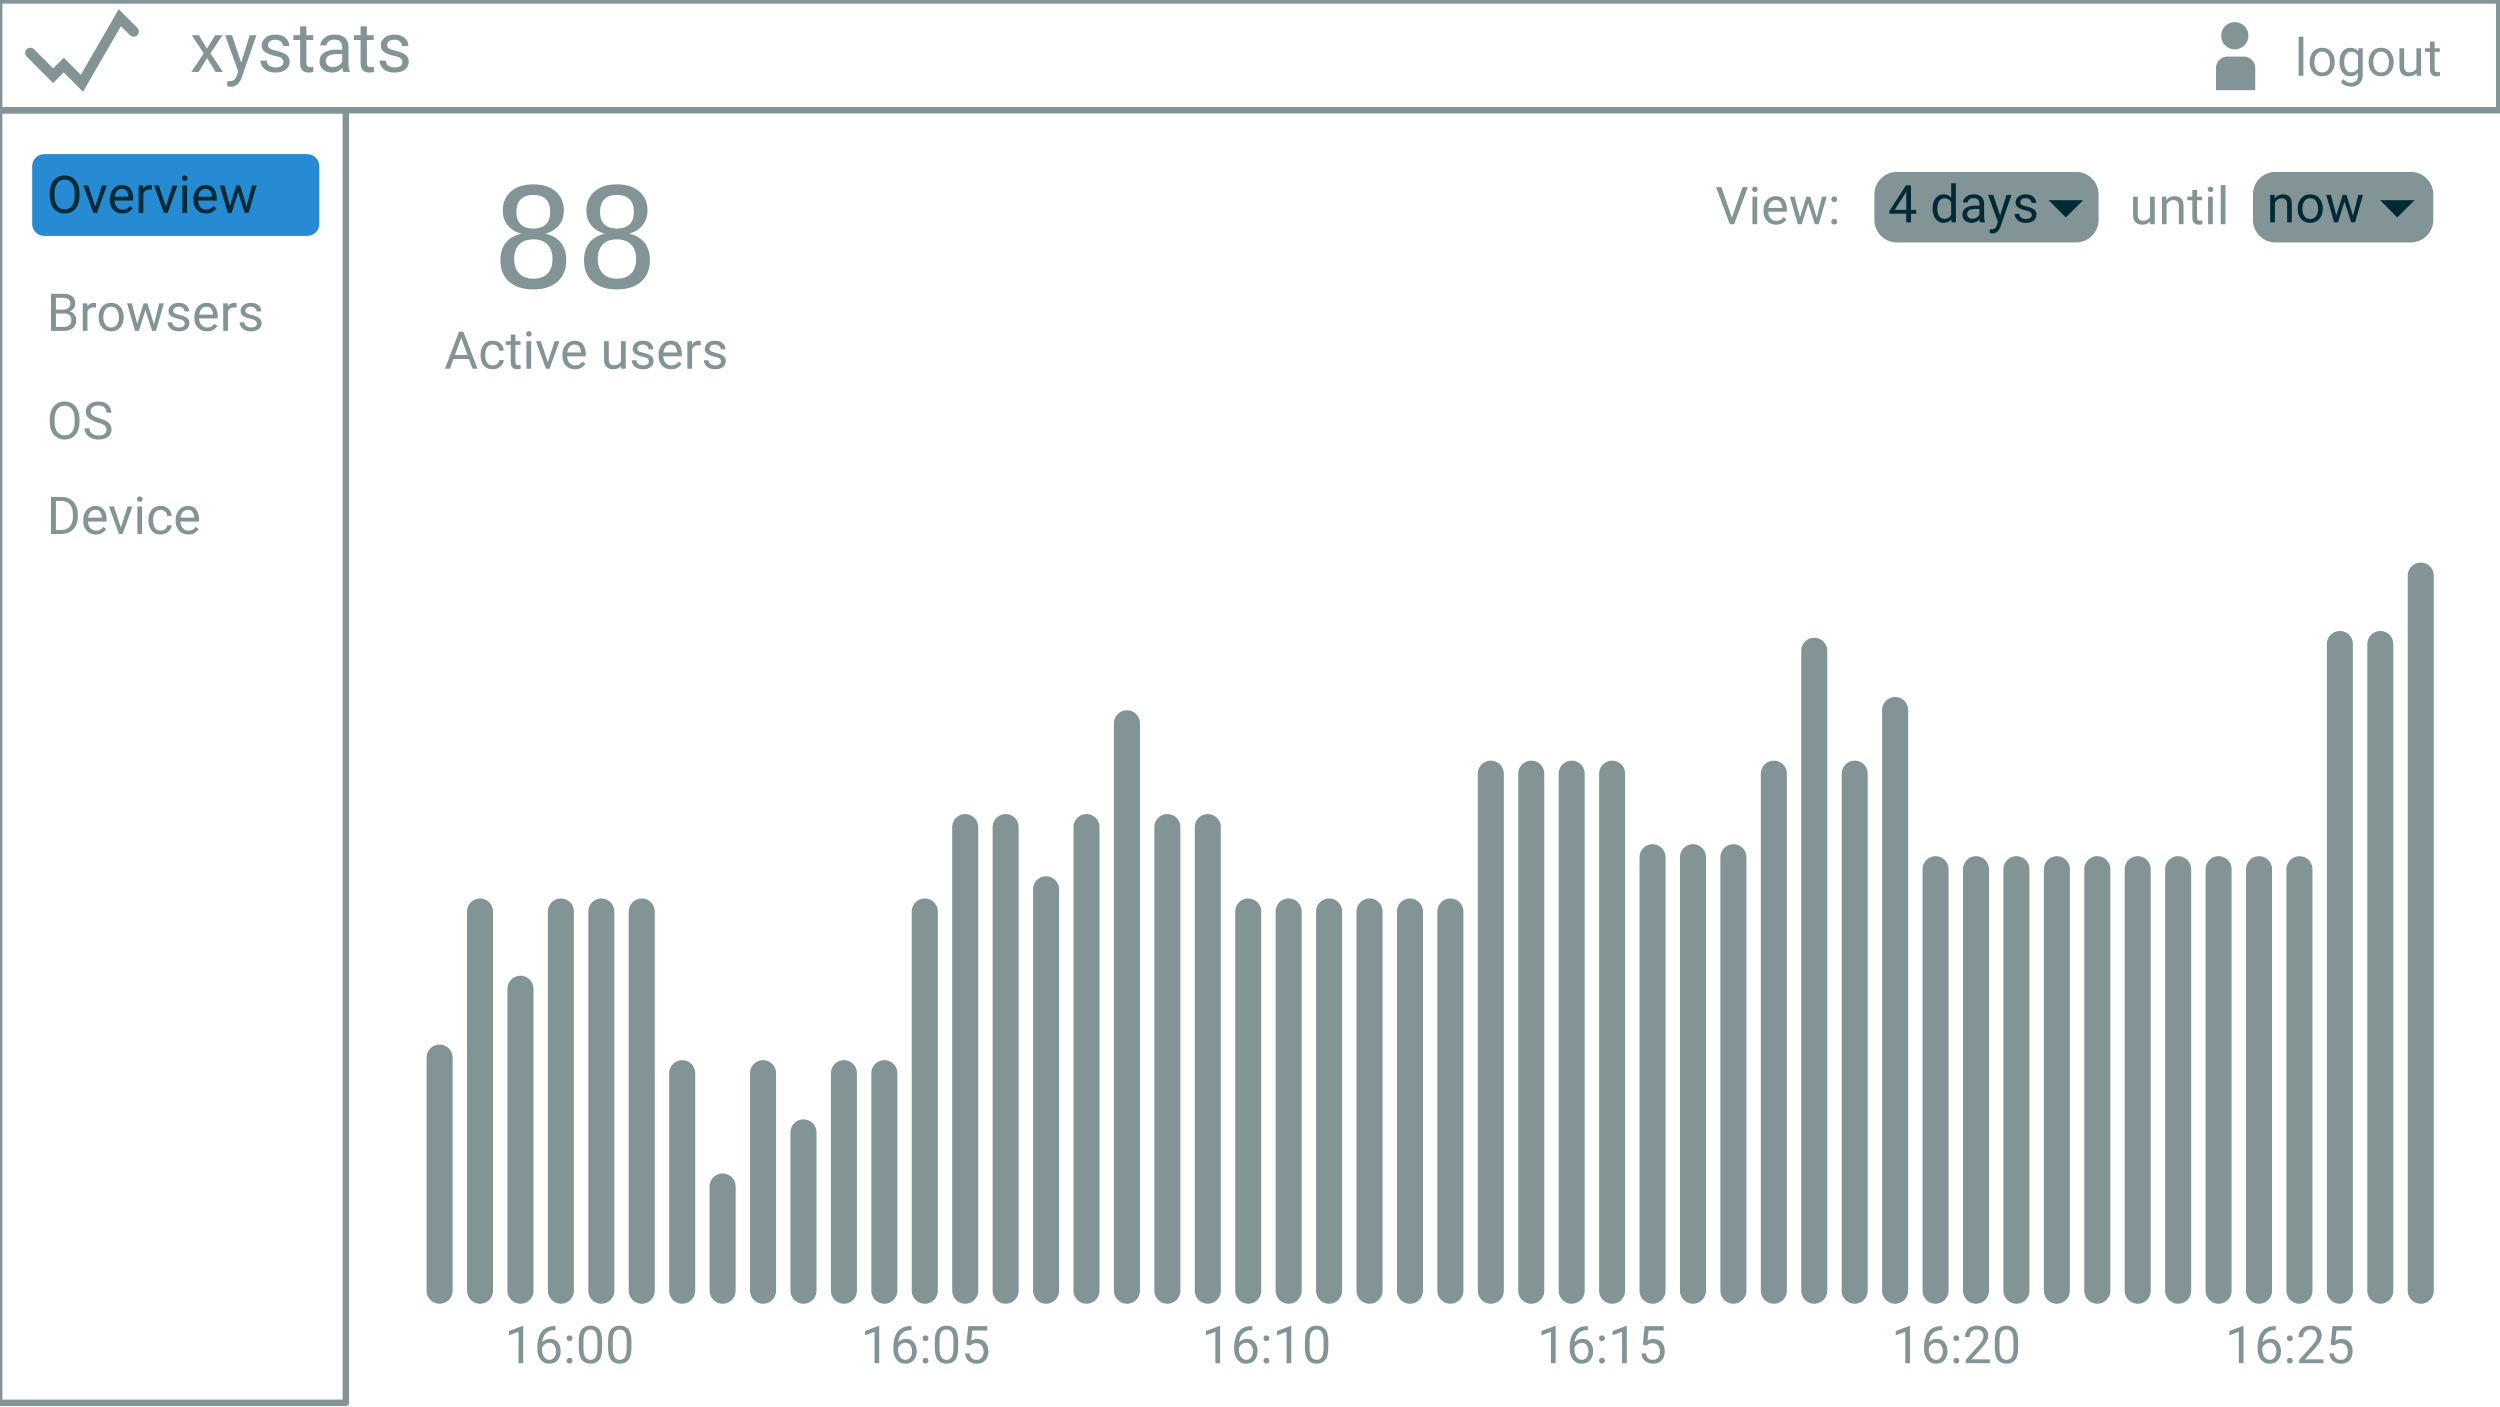
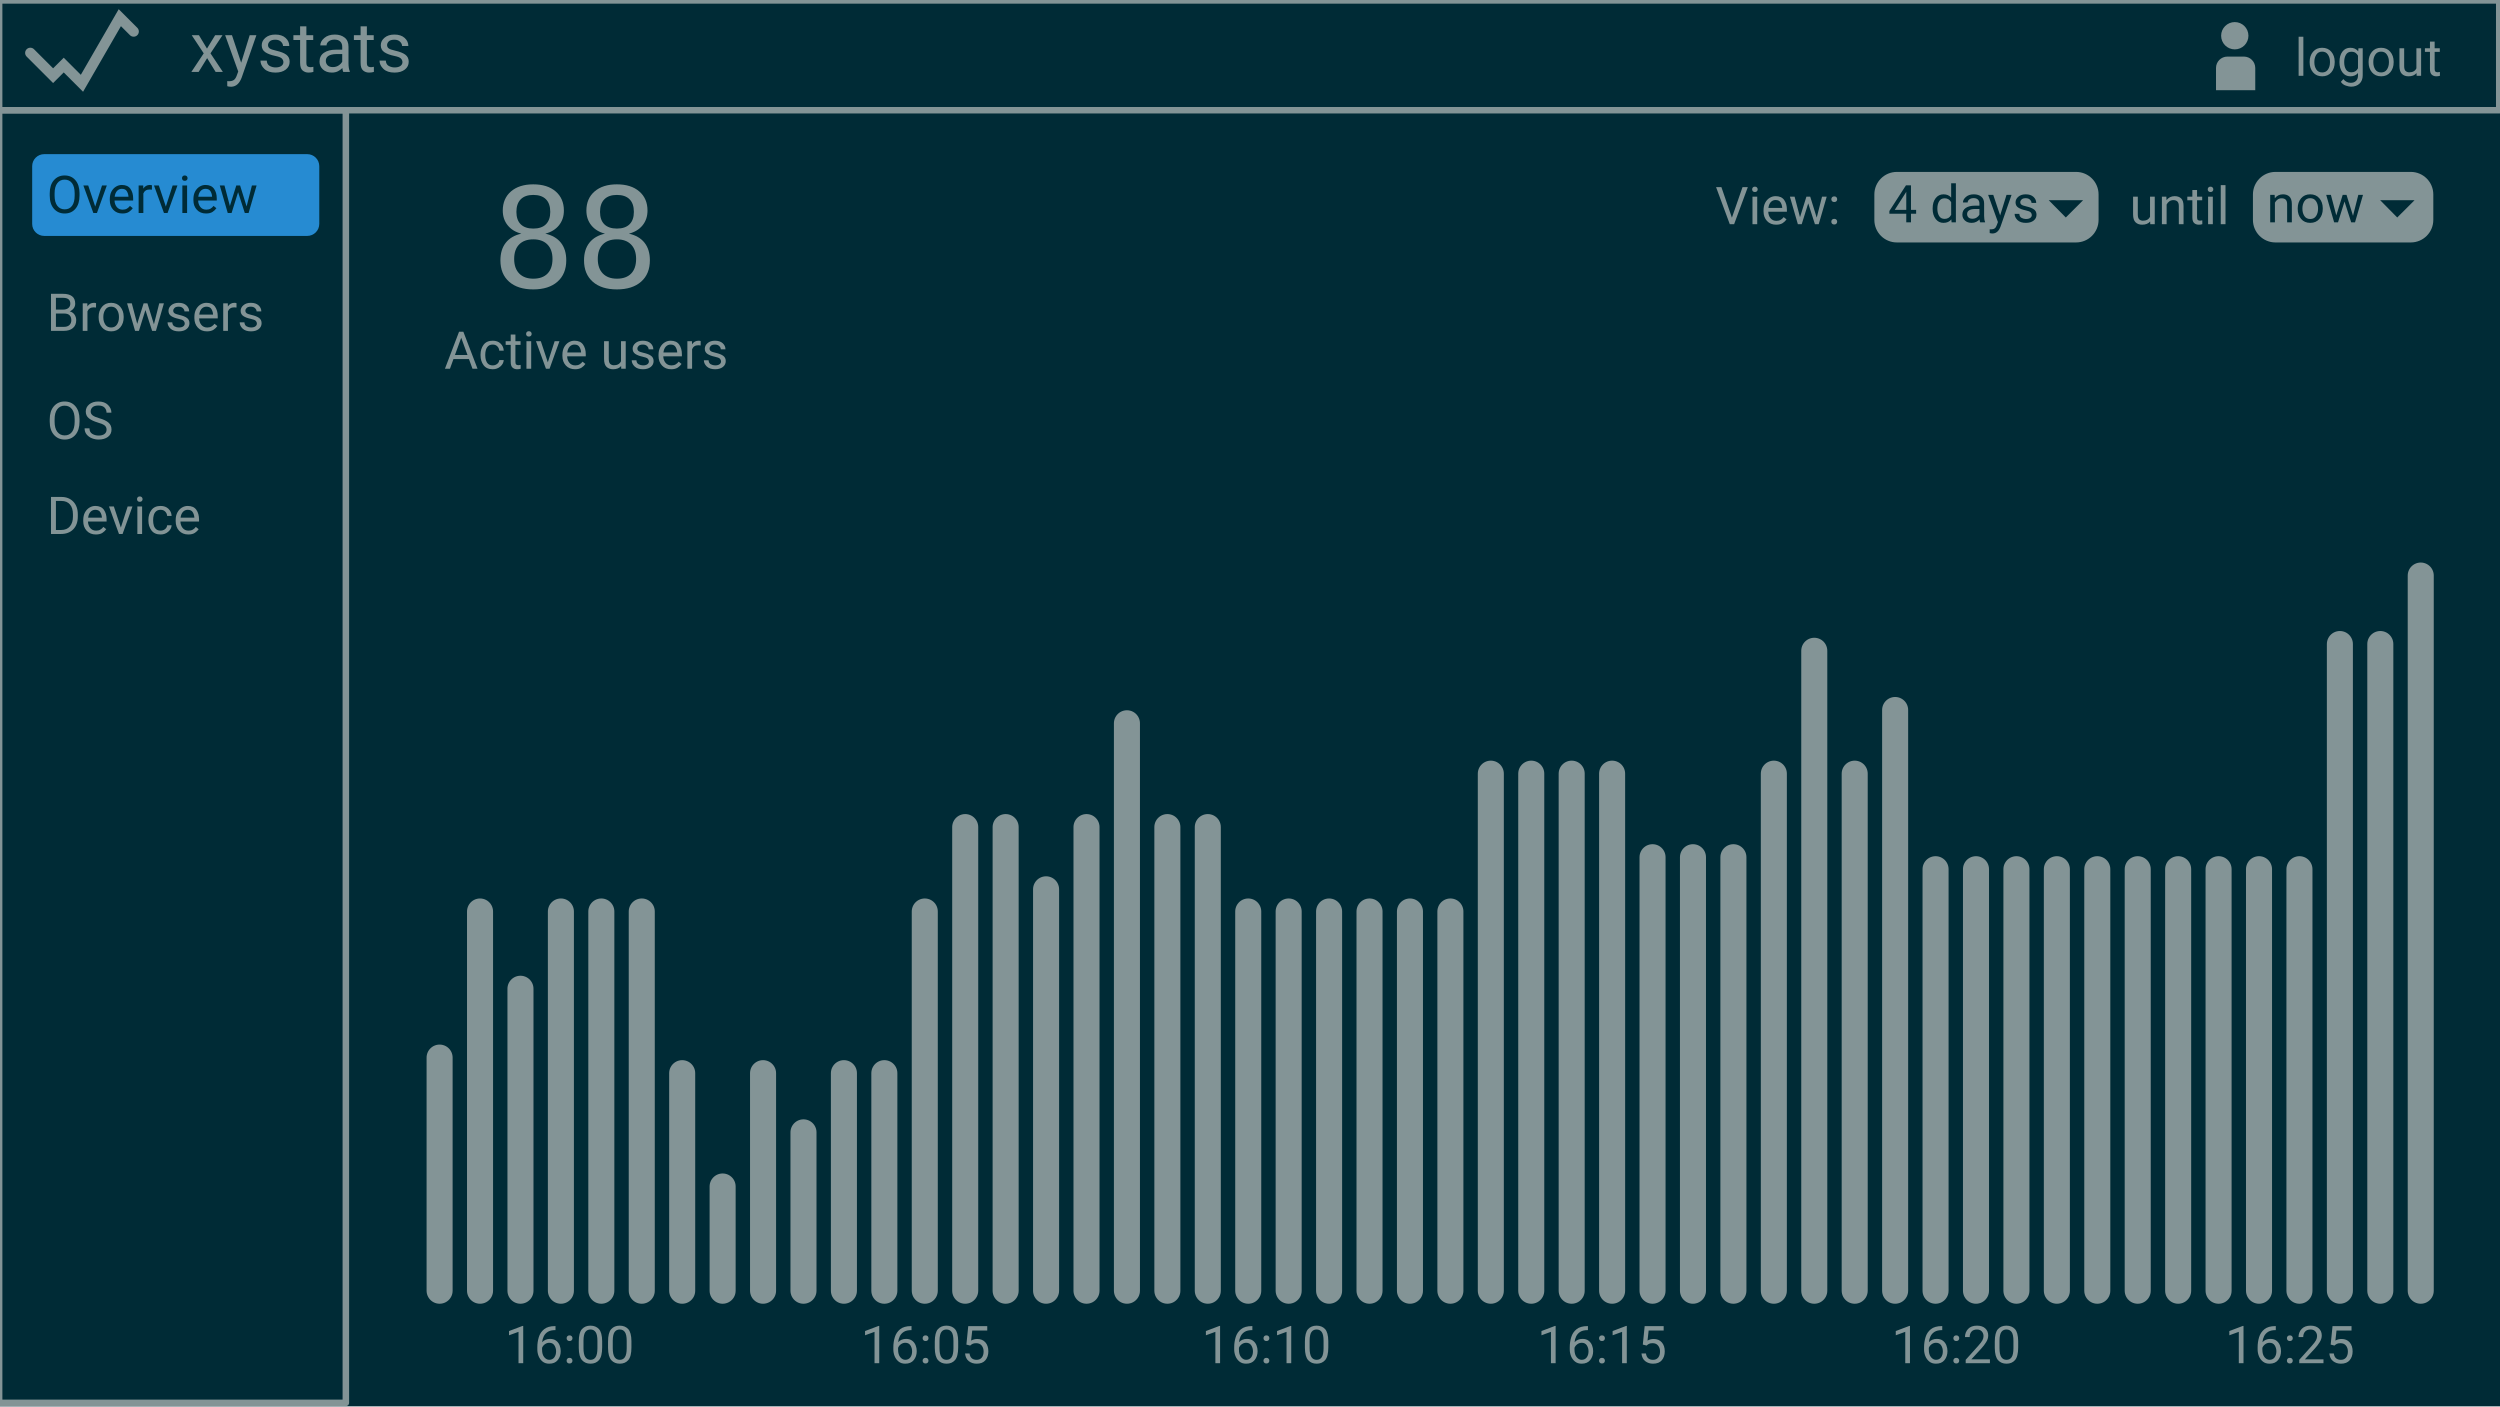
- <svg xmlns="http://www.w3.org/2000/svg" width="1920" height="1080" viewBox="0 0 1920 1080" version="1.1" id="svg8">
+ <svg xmlns="http://www.w3.org/2000/svg" id="svg8" version="1.1" viewBox="0 0 1920 1080" height="1080" width="1920">
  <defs id="defs2" />
  <g id="layer1">
-     <path id="path931" style="fill:none;stroke:#839496;stroke-width:20;stroke-linecap:round;stroke-linejoin:round;stroke-miterlimit:4;stroke-dasharray:none;stroke-opacity:1" d="m 337.615,812.228 0,179.04 z m 31.051,-112.206 0,291.246 z m 31.051,59.339 0,231.907 z m 31.051,-59.339 0,291.246 z m 31.051,0 0,291.246 z m 31.051,0 0,291.246 z m 31.051,124.17 0,167.076 z m 31.053,87.031 0,80.045 z m 31.051,-87.031 0,167.076 z m 31.051,45.457 0,121.619 z m 31.051,-45.457 0,167.076 z m 31.051,0 0,167.076 z m 31.051,-124.17 0,291.246 z m 31.053,-64.816 0,356.061 z m 31.051,0 0,356.061 z m 31.051,47.785 0,308.276 z m 31.051,-47.785 0,356.061 z m 31.051,-79.731 0,435.792 z m 31.051,79.731 0,356.061 z m 31.051,0 0,356.061 z m 31.053,64.816 0,291.246 z m 31.051,0 0,291.246 z m 31.051,0 0,291.246 z m 31.051,0 0,291.246 z m 31.051,0 0,291.246 z m 31.051,0 0,291.246 z m 31.053,-105.848 v 397.094 z m 31.051,0 v 397.094 z m 31.051,0 v 397.094 z m 31.051,0 v 397.094 z m 31.051,64.168 0,332.925 z m 31.051,0 0,332.925 z m 31.051,0 0,332.925 z m 31.053,-64.168 v 397.094 z m 31.051,-94.378 0,491.472 z m 31.051,94.378 v 397.094 z m 31.051,-48.898 0,445.991 z m 31.051,122.274 0,323.718 z m 31.051,0 0,323.718 z m 31.051,0 0,323.718 z m 31.053,0 0,323.718 z m 31.051,0 0,323.718 z m 31.051,0 0,323.718 z m 31.051,0 0,323.718 z m 31.051,0 0,323.718 z m 31.051,0 0,323.718 z m 31.053,0 0,323.718 z m 31.051,-172.933 0,496.651 z m 31.051,0 0,496.651 z m 31.051,-52.591 0,549.242 z" />
-     <rect style="font-variation-settings:normal;opacity:1;vector-effect:none;fill:#268bd2;fill-opacity:1;stroke:none;stroke-width:8;stroke-linecap:round;stroke-linejoin:miter;stroke-miterlimit:4;stroke-dasharray:none;stroke-dashoffset:0;stroke-opacity:1;stop-color:#000000;stop-opacity:1" id="rect862" width="220.496" height="62.805" x="24.709" y="118.381" ry="9.237" />
-     <rect style="fill:none;fill-opacity:1;stroke:#839496;stroke-width:5;stroke-linejoin:round;stroke-miterlimit:4;stroke-dasharray:none;stroke-opacity:1" id="rect830" width="1920.089" height="84.348" x="-0.665" y="0.315" />
-     <rect y="84.663" x="-0.665" height="992.72" width="266.272" id="rect832" style="fill:none;fill-opacity:1;stroke:#839496;stroke-width:5;stroke-linejoin:round;stroke-miterlimit:4;stroke-dasharray:none;stroke-opacity:1" />
-     <text xml:space="preserve" style="font-style:normal;font-variant:normal;font-weight:normal;font-stretch:normal;font-size:40px;line-height:1.25;font-family:roboto;-inkscape-font-specification:roboto;letter-spacing:0px;word-spacing:0px;fill:#002b36;fill-opacity:1;stroke:none;" x="35.868" y="163.579" id="text836">
-       <tspan id="tspan834" x="35.868" y="163.579">Overview</tspan>
+     <rect y="0" x="0" height="1080.081" width="1920.111" id="rect877" style="fill:#002b36;stop-color:#000000" />
+     <path d="m 337.615,812.228 0,179.04 z m 31.051,-112.206 0,291.246 z m 31.051,59.339 0,231.907 z m 31.051,-59.339 0,291.246 z m 31.051,0 0,291.246 z m 31.051,0 0,291.246 z m 31.051,124.17 0,167.076 z m 31.053,87.031 0,80.045 z m 31.051,-87.031 0,167.076 z m 31.051,45.457 0,121.619 z m 31.051,-45.457 0,167.076 z m 31.051,0 0,167.076 z m 31.051,-124.17 0,291.246 z m 31.053,-64.816 0,356.061 z m 31.051,0 0,356.061 z m 31.051,47.785 0,308.276 z m 31.051,-47.785 0,356.061 z m 31.051,-79.731 0,435.792 z m 31.051,79.731 0,356.061 z m 31.051,0 0,356.061 z m 31.053,64.816 0,291.246 z m 31.051,0 0,291.246 z m 31.051,0 0,291.246 z m 31.051,0 0,291.246 z m 31.051,0 0,291.246 z m 31.051,0 0,291.246 z m 31.053,-105.848 v 397.094 z m 31.051,0 v 397.094 z m 31.051,0 v 397.094 z m 31.051,0 v 397.094 z m 31.051,64.168 0,332.925 z m 31.051,0 0,332.925 z m 31.051,0 0,332.925 z m 31.053,-64.168 v 397.094 z m 31.051,-94.378 0,491.472 z m 31.051,94.378 v 397.094 z m 31.051,-48.898 0,445.991 z m 31.051,122.274 0,323.718 z m 31.051,0 0,323.718 z m 31.051,0 0,323.718 z m 31.053,0 0,323.718 z m 31.051,0 0,323.718 z m 31.051,0 0,323.718 z m 31.051,0 0,323.718 z m 31.051,0 0,323.718 z m 31.051,0 0,323.718 z m 31.053,0 0,323.718 z m 31.051,-172.933 0,496.651 z m 31.051,0 0,496.651 z m 31.051,-52.591 0,549.242 z" style="fill:none;stroke:#839496;stroke-width:20;stroke-linecap:round;stroke-linejoin:round;stroke-miterlimit:4;stroke-dasharray:none;stroke-opacity:1" id="path931" />
+     <rect ry="9.237" y="118.381" x="24.709" height="62.805" width="220.496" id="rect862" style="font-variation-settings:normal;opacity:1;vector-effect:none;fill:#268bd2;fill-opacity:1;stroke:none;stroke-width:8;stroke-linecap:round;stroke-linejoin:miter;stroke-miterlimit:4;stroke-dasharray:none;stroke-dashoffset:0;stroke-opacity:1;stop-color:#000000;stop-opacity:1" />
+     <rect y="0.315" x="-0.665" height="84.348" width="1920.089" id="rect830" style="fill:none;fill-opacity:1;stroke:#839496;stroke-width:5;stroke-linejoin:round;stroke-miterlimit:4;stroke-dasharray:none;stroke-opacity:1" />
+     <rect style="fill:none;fill-opacity:1;stroke:#839496;stroke-width:5;stroke-linejoin:round;stroke-miterlimit:4;stroke-dasharray:none;stroke-opacity:1" id="rect832" width="266.272" height="992.72" x="-0.665" y="84.663" />
+     <text id="text836" y="163.579" x="35.868" style="font-style:normal;font-variant:normal;font-weight:normal;font-stretch:normal;font-size:40px;line-height:1.25;font-family:roboto;-inkscape-font-specification:roboto;letter-spacing:0px;word-spacing:0px;fill:#002b36;fill-opacity:1;stroke:none;" xml:space="preserve">
+       <tspan y="163.579" x="35.868" id="tspan834">Overview</tspan>
    </text>
-     <text id="text840" y="254.092" x="35.868" style="font-style:normal;font-variant:normal;font-weight:normal;font-stretch:normal;font-size:40px;line-height:1.25;font-family:roboto;-inkscape-font-specification:roboto;letter-spacing:0px;word-spacing:0px;fill:#839496;fill-opacity:1;stroke:none;" xml:space="preserve">
-       <tspan y="254.092" x="35.868" id="tspan838">Browsers</tspan>
+     <text xml:space="preserve" style="font-style:normal;font-variant:normal;font-weight:normal;font-stretch:normal;font-size:40px;line-height:1.25;font-family:roboto;-inkscape-font-specification:roboto;letter-spacing:0px;word-spacing:0px;fill:#839496;fill-opacity:1;stroke:none;" x="35.868" y="254.092" id="text840">
+       <tspan id="tspan838" x="35.868" y="254.092">Browsers</tspan>
    </text>
-     <text xml:space="preserve" style="font-style:normal;font-variant:normal;font-weight:normal;font-stretch:normal;font-size:40px;line-height:1.25;font-family:roboto;-inkscape-font-specification:roboto;letter-spacing:0px;word-spacing:0px;fill:#839496;fill-opacity:1;stroke:none;" x="35.868" y="337.183" id="text844">
-       <tspan id="tspan842" x="35.868" y="337.183">OS</tspan>
+     <text id="text844" y="337.183" x="35.868" style="font-style:normal;font-variant:normal;font-weight:normal;font-stretch:normal;font-size:40px;line-height:1.25;font-family:roboto;-inkscape-font-specification:roboto;letter-spacing:0px;word-spacing:0px;fill:#839496;fill-opacity:1;stroke:none;" xml:space="preserve">
+       <tspan y="337.183" x="35.868" id="tspan842">OS</tspan>
    </text>
-     <path style="fill:none;stroke:#839496;stroke-width:8;stroke-linecap:round;stroke-linejoin:miter;stroke-opacity:1;stroke-miterlimit:4;stroke-dasharray:none;font-variation-settings:normal;opacity:1;vector-effect:none;fill-opacity:1;stroke-dashoffset:0;stop-color:#000000;stop-opacity:1" d="m 23.299,40.64 17.49,17.49 8.158,-8.158 13.991,13.991 29.088,-50.382 10.603,10.603" id="path846" />
-     <text xml:space="preserve" style="font-style:normal;font-variant:normal;font-weight:normal;font-stretch:normal;font-size:106.667px;line-height:1.25;font-family:monospace;-inkscape-font-specification:monospace;font-variant-ligatures:normal;font-variant-position:normal;font-variant-caps:normal;font-variant-numeric:normal;font-variant-alternates:normal;font-variant-east-asian:normal;font-feature-settings:normal;text-indent:0;text-align:start;text-decoration:none;text-decoration-line:none;text-decoration-style:solid;text-decoration-color:#000000;letter-spacing:0px;word-spacing:0px;text-transform:none;writing-mode:lr-tb;direction:ltr;text-orientation:mixed;dominant-baseline:auto;baseline-shift:baseline;text-anchor:start;white-space:normal;shape-padding:0;shape-margin:0;inline-size:0;opacity:1;vector-effect:none;fill:#839496;fill-opacity:1;stroke:none;stroke-width:1;stroke-linecap:butt;stroke-linejoin:miter;stroke-miterlimit:4;stroke-dasharray:none;stroke-dashoffset:0;stroke-opacity:1;stop-color:#000000;stop-opacity:1" x="852.857" y="224.286" id="text866" transform="translate(-475.3683,-3.537946)">
-       <tspan id="tspan864" x="852.857" y="224.286">88</tspan>
+     <path id="path846" d="m 23.299,40.64 17.49,17.49 8.158,-8.158 13.991,13.991 29.088,-50.382 10.603,10.603" style="fill:none;stroke:#839496;stroke-width:8;stroke-linecap:round;stroke-linejoin:miter;stroke-opacity:1;stroke-miterlimit:4;stroke-dasharray:none;font-variation-settings:normal;opacity:1;vector-effect:none;fill-opacity:1;stroke-dashoffset:0;stop-color:#000000;stop-opacity:1" />
+     <text transform="translate(-475.3683,-3.537946)" id="text866" y="224.286" x="852.857" style="font-style:normal;font-variant:normal;font-weight:normal;font-stretch:normal;font-size:106.667px;line-height:1.25;font-family:monospace;-inkscape-font-specification:monospace;font-variant-ligatures:normal;font-variant-position:normal;font-variant-caps:normal;font-variant-numeric:normal;font-variant-alternates:normal;font-variant-east-asian:normal;font-feature-settings:normal;text-indent:0;text-align:start;text-decoration:none;text-decoration-line:none;text-decoration-style:solid;text-decoration-color:#000000;letter-spacing:0px;word-spacing:0px;text-transform:none;writing-mode:lr-tb;direction:ltr;text-orientation:mixed;dominant-baseline:auto;baseline-shift:baseline;text-anchor:start;white-space:normal;shape-padding:0;shape-margin:0;inline-size:0;opacity:1;vector-effect:none;fill:#839496;fill-opacity:1;stroke:none;stroke-width:1;stroke-linecap:butt;stroke-linejoin:miter;stroke-miterlimit:4;stroke-dasharray:none;stroke-dashoffset:0;stroke-opacity:1;stop-color:#000000;stop-opacity:1" xml:space="preserve">
+       <tspan y="224.286" x="852.857" id="tspan864">88</tspan>
    </text>
-     <text transform="translate(-706.9817,-169.0598)" id="text886" y="224.286" x="852.857" style="font-style:normal;font-variant:normal;font-weight:normal;font-stretch:normal;font-size:53.333px;line-height:1.25;font-family:roboto;-inkscape-font-specification:roboto;font-variant-ligatures:normal;font-variant-position:normal;font-variant-caps:normal;font-variant-numeric:normal;font-variant-alternates:normal;font-variant-east-asian:normal;font-feature-settings:normal;text-indent:0;text-align:start;text-decoration:none;text-decoration-line:none;text-decoration-style:solid;text-decoration-color:#000000;letter-spacing:0px;word-spacing:0px;text-transform:none;writing-mode:lr-tb;direction:ltr;text-orientation:mixed;dominant-baseline:auto;baseline-shift:baseline;text-anchor:start;white-space:normal;shape-padding:0;shape-margin:0;inline-size:0;opacity:1;vector-effect:none;fill:#839496;fill-opacity:1;stroke:none;stroke-width:1;stroke-linecap:butt;stroke-linejoin:miter;stroke-miterlimit:4;stroke-dasharray:none;stroke-dashoffset:0;stroke-opacity:1;stop-color:#000000;stop-opacity:1" xml:space="preserve">
-       <tspan y="224.286" x="852.857" id="tspan884">xystats</tspan>
+     <text xml:space="preserve" style="font-style:normal;font-variant:normal;font-weight:normal;font-stretch:normal;font-size:53.333px;line-height:1.25;font-family:roboto;-inkscape-font-specification:roboto;font-variant-ligatures:normal;font-variant-position:normal;font-variant-caps:normal;font-variant-numeric:normal;font-variant-alternates:normal;font-variant-east-asian:normal;font-feature-settings:normal;text-indent:0;text-align:start;text-decoration:none;text-decoration-line:none;text-decoration-style:solid;text-decoration-color:#000000;letter-spacing:0px;word-spacing:0px;text-transform:none;writing-mode:lr-tb;direction:ltr;text-orientation:mixed;dominant-baseline:auto;baseline-shift:baseline;text-anchor:start;white-space:normal;shape-padding:0;shape-margin:0;inline-size:0;opacity:1;vector-effect:none;fill:#839496;fill-opacity:1;stroke:none;stroke-width:1;stroke-linecap:butt;stroke-linejoin:miter;stroke-miterlimit:4;stroke-dasharray:none;stroke-dashoffset:0;stroke-opacity:1;stop-color:#000000;stop-opacity:1" x="852.857" y="224.286" id="text886" transform="translate(-706.9817,-169.0598)">
+       <tspan id="tspan884" x="852.857" y="224.286">xystats</tspan>
    </text>
-     <text id="text908" y="410.095" x="35.868" style="font-style:normal;font-variant:normal;font-weight:normal;font-stretch:normal;font-size:40px;line-height:1.25;font-family:roboto;-inkscape-font-specification:roboto;letter-spacing:0px;word-spacing:0px;fill:#839496;fill-opacity:1;stroke:none;" xml:space="preserve">
-       <tspan y="410.095" x="35.868" id="tspan906">Device</tspan>
+     <text xml:space="preserve" style="font-style:normal;font-variant:normal;font-weight:normal;font-stretch:normal;font-size:40px;line-height:1.25;font-family:roboto;-inkscape-font-specification:roboto;letter-spacing:0px;word-spacing:0px;fill:#839496;fill-opacity:1;stroke:none;" x="35.868" y="410.095" id="text908">
+       <tspan id="tspan906" x="35.868" y="410.095">Device</tspan>
    </text>
-     <text xml:space="preserve" style="font-style:normal;font-variant:normal;font-weight:normal;font-stretch:normal;font-size:40px;line-height:1.25;font-family:roboto;-inkscape-font-specification:roboto;letter-spacing:0px;word-spacing:0px;fill:#839496;fill-opacity:1;stroke:none" x="1317.388" y="172.177" id="text857">
-       <tspan id="tspan855" x="1317.388" y="172.177">View:</tspan>
+     <text id="text857" y="172.177" x="1317.388" style="font-style:normal;font-variant:normal;font-weight:normal;font-stretch:normal;font-size:40px;line-height:1.25;font-family:roboto;-inkscape-font-specification:roboto;letter-spacing:0px;word-spacing:0px;fill:#839496;fill-opacity:1;stroke:none" xml:space="preserve">
+       <tspan y="172.177" x="1317.388" id="tspan855">View:</tspan>
    </text>
-     <rect style="font-variation-settings:normal;opacity:1;vector-effect:none;fill:#839496;fill-opacity:1;stroke:none;stroke-width:1;stroke-linecap:butt;stroke-linejoin:miter;stroke-miterlimit:4;stroke-dasharray:none;stroke-dashoffset:0;stroke-opacity:1;stop-color:#000000;stop-opacity:1" id="rect879" width="172.203" height="54.177" x="1439.501" y="132.028" ry="17.299" />
-     <text id="text913" y="170.773" x="1450.012" style="font-style:normal;font-variant:normal;font-weight:normal;font-stretch:normal;font-size:40px;line-height:1.25;font-family:roboto;-inkscape-font-specification:roboto;letter-spacing:0px;word-spacing:0px;fill:#002b36;fill-opacity:1;stroke:none" xml:space="preserve">
-       <tspan y="170.773" x="1450.012" id="tspan911">4 days</tspan>
+     <rect ry="17.299" y="132.028" x="1439.501" height="54.177" width="172.203" id="rect879" style="font-variation-settings:normal;opacity:1;vector-effect:none;fill:#839496;fill-opacity:1;stroke:none;stroke-width:1;stroke-linecap:butt;stroke-linejoin:miter;stroke-miterlimit:4;stroke-dasharray:none;stroke-dashoffset:0;stroke-opacity:1;stop-color:#000000;stop-opacity:1" />
+     <text xml:space="preserve" style="font-style:normal;font-variant:normal;font-weight:normal;font-stretch:normal;font-size:40px;line-height:1.25;font-family:roboto;-inkscape-font-specification:roboto;letter-spacing:0px;word-spacing:0px;fill:#002b36;fill-opacity:1;stroke:none" x="1450.012" y="170.773" id="text913">
+       <tspan id="tspan911" x="1450.012" y="170.773">4 days</tspan>
    </text>
-     <path style="fill:#002b36;fill-opacity:1;stroke:none;stroke-width:0.842px;stroke-linecap:butt;stroke-linejoin:miter;stroke-opacity:1" d="m 1573.393,153.73 h 26.452 l -13.309,13.308 z" id="path917" />
-     <text id="text921" y="172.177" x="1635.538" style="font-style:normal;font-variant:normal;font-weight:normal;font-stretch:normal;font-size:40px;line-height:1.25;font-family:roboto;-inkscape-font-specification:roboto;letter-spacing:0px;word-spacing:0px;fill:#839496;fill-opacity:1;stroke:none" xml:space="preserve">
-       <tspan y="172.177" x="1635.538" id="tspan919">until</tspan>
+     <path id="path917" d="m 1573.393,153.73 h 26.452 l -13.309,13.308 z" style="fill:#002b36;fill-opacity:1;stroke:none;stroke-width:0.842px;stroke-linecap:butt;stroke-linejoin:miter;stroke-opacity:1" />
+     <text xml:space="preserve" style="font-style:normal;font-variant:normal;font-weight:normal;font-stretch:normal;font-size:40px;line-height:1.25;font-family:roboto;-inkscape-font-specification:roboto;letter-spacing:0px;word-spacing:0px;fill:#839496;fill-opacity:1;stroke:none" x="1635.538" y="172.177" id="text921">
+       <tspan id="tspan919" x="1635.538" y="172.177">until</tspan>
    </text>
-     <rect ry="17.299" y="132.028" x="1730.252" height="54.177" width="138.53" id="rect923" style="font-variation-settings:normal;opacity:1;vector-effect:none;fill:#839496;fill-opacity:1;stroke:none;stroke-width:1;stroke-linecap:butt;stroke-linejoin:miter;stroke-miterlimit:4;stroke-dasharray:none;stroke-dashoffset:0;stroke-opacity:1;stop-color:#000000;stop-opacity:1" />
-     <text xml:space="preserve" style="font-style:normal;font-variant:normal;font-weight:normal;font-stretch:normal;font-size:40px;line-height:1.25;font-family:roboto;-inkscape-font-specification:roboto;letter-spacing:0px;word-spacing:0px;fill:#002b36;fill-opacity:1;stroke:none" x="1740.762" y="170.773" id="text927">
-       <tspan id="tspan925" x="1740.762" y="170.773">now</tspan>
+     <rect style="font-variation-settings:normal;opacity:1;vector-effect:none;fill:#839496;fill-opacity:1;stroke:none;stroke-width:1;stroke-linecap:butt;stroke-linejoin:miter;stroke-miterlimit:4;stroke-dasharray:none;stroke-dashoffset:0;stroke-opacity:1;stop-color:#000000;stop-opacity:1" id="rect923" width="138.53" height="54.177" x="1730.252" y="132.028" ry="17.299" />
+     <text id="text927" y="170.773" x="1740.762" style="font-style:normal;font-variant:normal;font-weight:normal;font-stretch:normal;font-size:40px;line-height:1.25;font-family:roboto;-inkscape-font-specification:roboto;letter-spacing:0px;word-spacing:0px;fill:#002b36;fill-opacity:1;stroke:none" xml:space="preserve">
+       <tspan y="170.773" x="1740.762" id="tspan925">now</tspan>
    </text>
-     <path id="path929" d="m 1827.937,153.73 h 26.452 l -13.309,13.308 z" style="fill:#002b36;fill-opacity:1;stroke:none;stroke-width:0.842px;stroke-linecap:butt;stroke-linejoin:miter;stroke-opacity:1" />
-     <text xml:space="preserve" style="font-style:normal;font-variant:normal;font-weight:normal;font-stretch:normal;font-size:40px;line-height:1.25;font-family:roboto;-inkscape-font-specification:roboto;letter-spacing:0px;word-spacing:0px;fill:#839496;fill-opacity:1;stroke:none" x="1708.782" y="1046.924" id="text1034">
-       <tspan id="tspan1032" x="1708.782" y="1046.924">16:25</tspan>
+     <path style="fill:#002b36;fill-opacity:1;stroke:none;stroke-width:0.842px;stroke-linecap:butt;stroke-linejoin:miter;stroke-opacity:1" d="m 1827.937,153.73 h 26.452 l -13.309,13.308 z" id="path929" />
+     <text id="text1034" y="1046.924" x="1708.782" style="font-style:normal;font-variant:normal;font-weight:normal;font-stretch:normal;font-size:40px;line-height:1.25;font-family:roboto;-inkscape-font-specification:roboto;letter-spacing:0px;word-spacing:0px;fill:#839496;fill-opacity:1;stroke:none" xml:space="preserve">
+       <tspan y="1046.924" x="1708.782" id="tspan1032">16:25</tspan>
    </text>
-     <text id="text1038" y="1046.924" x="1452.614" style="font-style:normal;font-variant:normal;font-weight:normal;font-stretch:normal;font-size:40px;line-height:1.25;font-family:roboto;-inkscape-font-specification:roboto;letter-spacing:0px;word-spacing:0px;fill:#839496;fill-opacity:1;stroke:none" xml:space="preserve">
-       <tspan y="1046.924" x="1452.614" id="tspan1036">16:20</tspan>
+     <text xml:space="preserve" style="font-style:normal;font-variant:normal;font-weight:normal;font-stretch:normal;font-size:40px;line-height:1.25;font-family:roboto;-inkscape-font-specification:roboto;letter-spacing:0px;word-spacing:0px;fill:#839496;fill-opacity:1;stroke:none" x="1452.614" y="1046.924" id="text1038">
+       <tspan id="tspan1036" x="1452.614" y="1046.924">16:20</tspan>
    </text>
-     <text xml:space="preserve" style="font-style:normal;font-variant:normal;font-weight:normal;font-stretch:normal;font-size:40px;line-height:1.25;font-family:roboto;-inkscape-font-specification:roboto;letter-spacing:0px;word-spacing:0px;fill:#839496;fill-opacity:1;stroke:none" x="661.015" y="1046.924" id="text1042">
-       <tspan id="tspan1040" x="661.015" y="1046.924">16:05</tspan>
+     <text id="text1042" y="1046.924" x="661.015" style="font-style:normal;font-variant:normal;font-weight:normal;font-stretch:normal;font-size:40px;line-height:1.25;font-family:roboto;-inkscape-font-specification:roboto;letter-spacing:0px;word-spacing:0px;fill:#839496;fill-opacity:1;stroke:none" xml:space="preserve">
+       <tspan y="1046.924" x="661.015" id="tspan1040">16:05</tspan>
    </text>
-     <text id="text1046" y="1046.924" x="922.789" style="font-style:normal;font-variant:normal;font-weight:normal;font-stretch:normal;font-size:40px;line-height:1.25;font-family:roboto;-inkscape-font-specification:roboto;letter-spacing:0px;word-spacing:0px;fill:#839496;fill-opacity:1;stroke:none" xml:space="preserve">
-       <tspan y="1046.924" x="922.789" id="tspan1044">16:10</tspan>
+     <text xml:space="preserve" style="font-style:normal;font-variant:normal;font-weight:normal;font-stretch:normal;font-size:40px;line-height:1.25;font-family:roboto;-inkscape-font-specification:roboto;letter-spacing:0px;word-spacing:0px;fill:#839496;fill-opacity:1;stroke:none" x="922.789" y="1046.924" id="text1046">
+       <tspan id="tspan1044" x="922.789" y="1046.924">16:10</tspan>
    </text>
-     <text xml:space="preserve" style="font-style:normal;font-variant:normal;font-weight:normal;font-stretch:normal;font-size:40px;line-height:1.25;font-family:roboto;-inkscape-font-specification:roboto;letter-spacing:0px;word-spacing:0px;fill:#839496;fill-opacity:1;stroke:none" x="1180.499" y="1046.924" id="text1050">
-       <tspan id="tspan880" x="1180.499" y="1046.924">16:15</tspan>
+     <text id="text1050" y="1046.924" x="1180.499" style="font-style:normal;font-variant:normal;font-weight:normal;font-stretch:normal;font-size:40px;line-height:1.25;font-family:roboto;-inkscape-font-specification:roboto;letter-spacing:0px;word-spacing:0px;fill:#839496;fill-opacity:1;stroke:none" xml:space="preserve">
+       <tspan y="1046.924" x="1180.499" id="tspan880">16:15</tspan>
    </text>
-     <text id="text1054" y="1046.924" x="387.592" style="font-style:normal;font-variant:normal;font-weight:normal;font-stretch:normal;font-size:40px;line-height:1.25;font-family:roboto;-inkscape-font-specification:roboto;letter-spacing:0px;word-spacing:0px;fill:#839496;fill-opacity:1;stroke:none" xml:space="preserve">
-       <tspan y="1046.924" x="387.592" id="tspan1052">16:00</tspan>
+     <text xml:space="preserve" style="font-style:normal;font-variant:normal;font-weight:normal;font-stretch:normal;font-size:40px;line-height:1.25;font-family:roboto;-inkscape-font-specification:roboto;letter-spacing:0px;word-spacing:0px;fill:#839496;fill-opacity:1;stroke:none" x="387.592" y="1046.924" id="text1054">
+       <tspan id="tspan1052" x="387.592" y="1046.924">16:00</tspan>
    </text>
-     <path d="m 1710.653,43.458 h 12.629 c 4.852,0 8.758,3.906 8.758,8.758 v 17.057 h -30.146 v -17.057 c 0,-4.852 3.906,-8.758 8.758,-8.758 z" style="fill:#839496;stroke:none;stroke-width:6.443;stroke-linecap:round;stroke-linejoin:round;stop-color:#000000" id="rect898" />
-     <circle r="7.262" cy="27.44" cx="1716.312" id="path900" style="fill:#839496;stroke:#839496;stroke-width:6.443;stroke-linecap:round;stroke-linejoin:round;stop-color:#000000" />
-     <text xml:space="preserve" style="font-style:normal;font-variant:normal;font-weight:normal;font-stretch:normal;font-size:40px;line-height:1.25;font-family:roboto;-inkscape-font-specification:roboto;letter-spacing:0px;word-spacing:0px;fill:#839496;fill-opacity:1;stroke:none" x="1762.293" y="58.218" id="text914">
-       <tspan id="tspan912" x="1762.293" y="58.218">logout</tspan>
+     <path id="rect898" style="fill:#839496;stroke:none;stroke-width:6.443;stroke-linecap:round;stroke-linejoin:round;stop-color:#000000" d="m 1710.653,43.458 h 12.629 c 4.852,0 8.758,3.906 8.758,8.758 v 17.057 h -30.146 v -17.057 c 0,-4.852 3.906,-8.758 8.758,-8.758 z" />
+     <circle style="fill:#839496;stroke:#839496;stroke-width:6.443;stroke-linecap:round;stroke-linejoin:round;stop-color:#000000" id="path900" cx="1716.312" cy="27.44" r="7.262" />
+     <text id="text914" y="58.218" x="1762.293" style="font-style:normal;font-variant:normal;font-weight:normal;font-stretch:normal;font-size:40px;line-height:1.25;font-family:roboto;-inkscape-font-specification:roboto;letter-spacing:0px;word-spacing:0px;fill:#839496;fill-opacity:1;stroke:none" xml:space="preserve">
+       <tspan y="58.218" x="1762.293" id="tspan912">logout</tspan>
    </text>
-     <text xml:space="preserve" style="font-style:normal;font-variant:normal;font-weight:normal;font-stretch:normal;font-size:40px;line-height:1.25;font-family:roboto;-inkscape-font-specification:roboto;font-variant-ligatures:normal;font-variant-position:normal;font-variant-caps:normal;font-variant-numeric:normal;font-variant-alternates:normal;font-variant-east-asian:normal;font-feature-settings:normal;text-indent:0;text-align:start;text-decoration:none;text-decoration-line:none;text-decoration-style:solid;text-decoration-color:#000000;letter-spacing:0px;word-spacing:0px;text-transform:none;writing-mode:lr-tb;direction:ltr;text-orientation:mixed;dominant-baseline:auto;baseline-shift:baseline;text-anchor:start;white-space:normal;shape-padding:0;shape-margin:0;inline-size:0;opacity:1;vector-effect:none;fill:#839496;fill-opacity:1;stroke:none;stroke-width:1;stroke-linecap:butt;stroke-linejoin:miter;stroke-miterlimit:4;stroke-dasharray:none;stroke-dashoffset:0;stroke-opacity:1;stop-color:#000000;stop-opacity:1" x="852.857" y="224.286" id="text918" transform="translate(-511.7062,58.90812)">
-       <tspan id="tspan916" x="852.857" y="224.286">Active users</tspan>
+     <text transform="translate(-511.7062,58.90812)" id="text918" y="224.286" x="852.857" style="font-style:normal;font-variant:normal;font-weight:normal;font-stretch:normal;font-size:40px;line-height:1.25;font-family:roboto;-inkscape-font-specification:roboto;font-variant-ligatures:normal;font-variant-position:normal;font-variant-caps:normal;font-variant-numeric:normal;font-variant-alternates:normal;font-variant-east-asian:normal;font-feature-settings:normal;text-indent:0;text-align:start;text-decoration:none;text-decoration-line:none;text-decoration-style:solid;text-decoration-color:#000000;letter-spacing:0px;word-spacing:0px;text-transform:none;writing-mode:lr-tb;direction:ltr;text-orientation:mixed;dominant-baseline:auto;baseline-shift:baseline;text-anchor:start;white-space:normal;shape-padding:0;shape-margin:0;inline-size:0;opacity:1;vector-effect:none;fill:#839496;fill-opacity:1;stroke:none;stroke-width:1;stroke-linecap:butt;stroke-linejoin:miter;stroke-miterlimit:4;stroke-dasharray:none;stroke-dashoffset:0;stroke-opacity:1;stop-color:#000000;stop-opacity:1" xml:space="preserve">
+       <tspan y="224.286" x="852.857" id="tspan916">Active users</tspan>
    </text>
  </g>
</svg>
